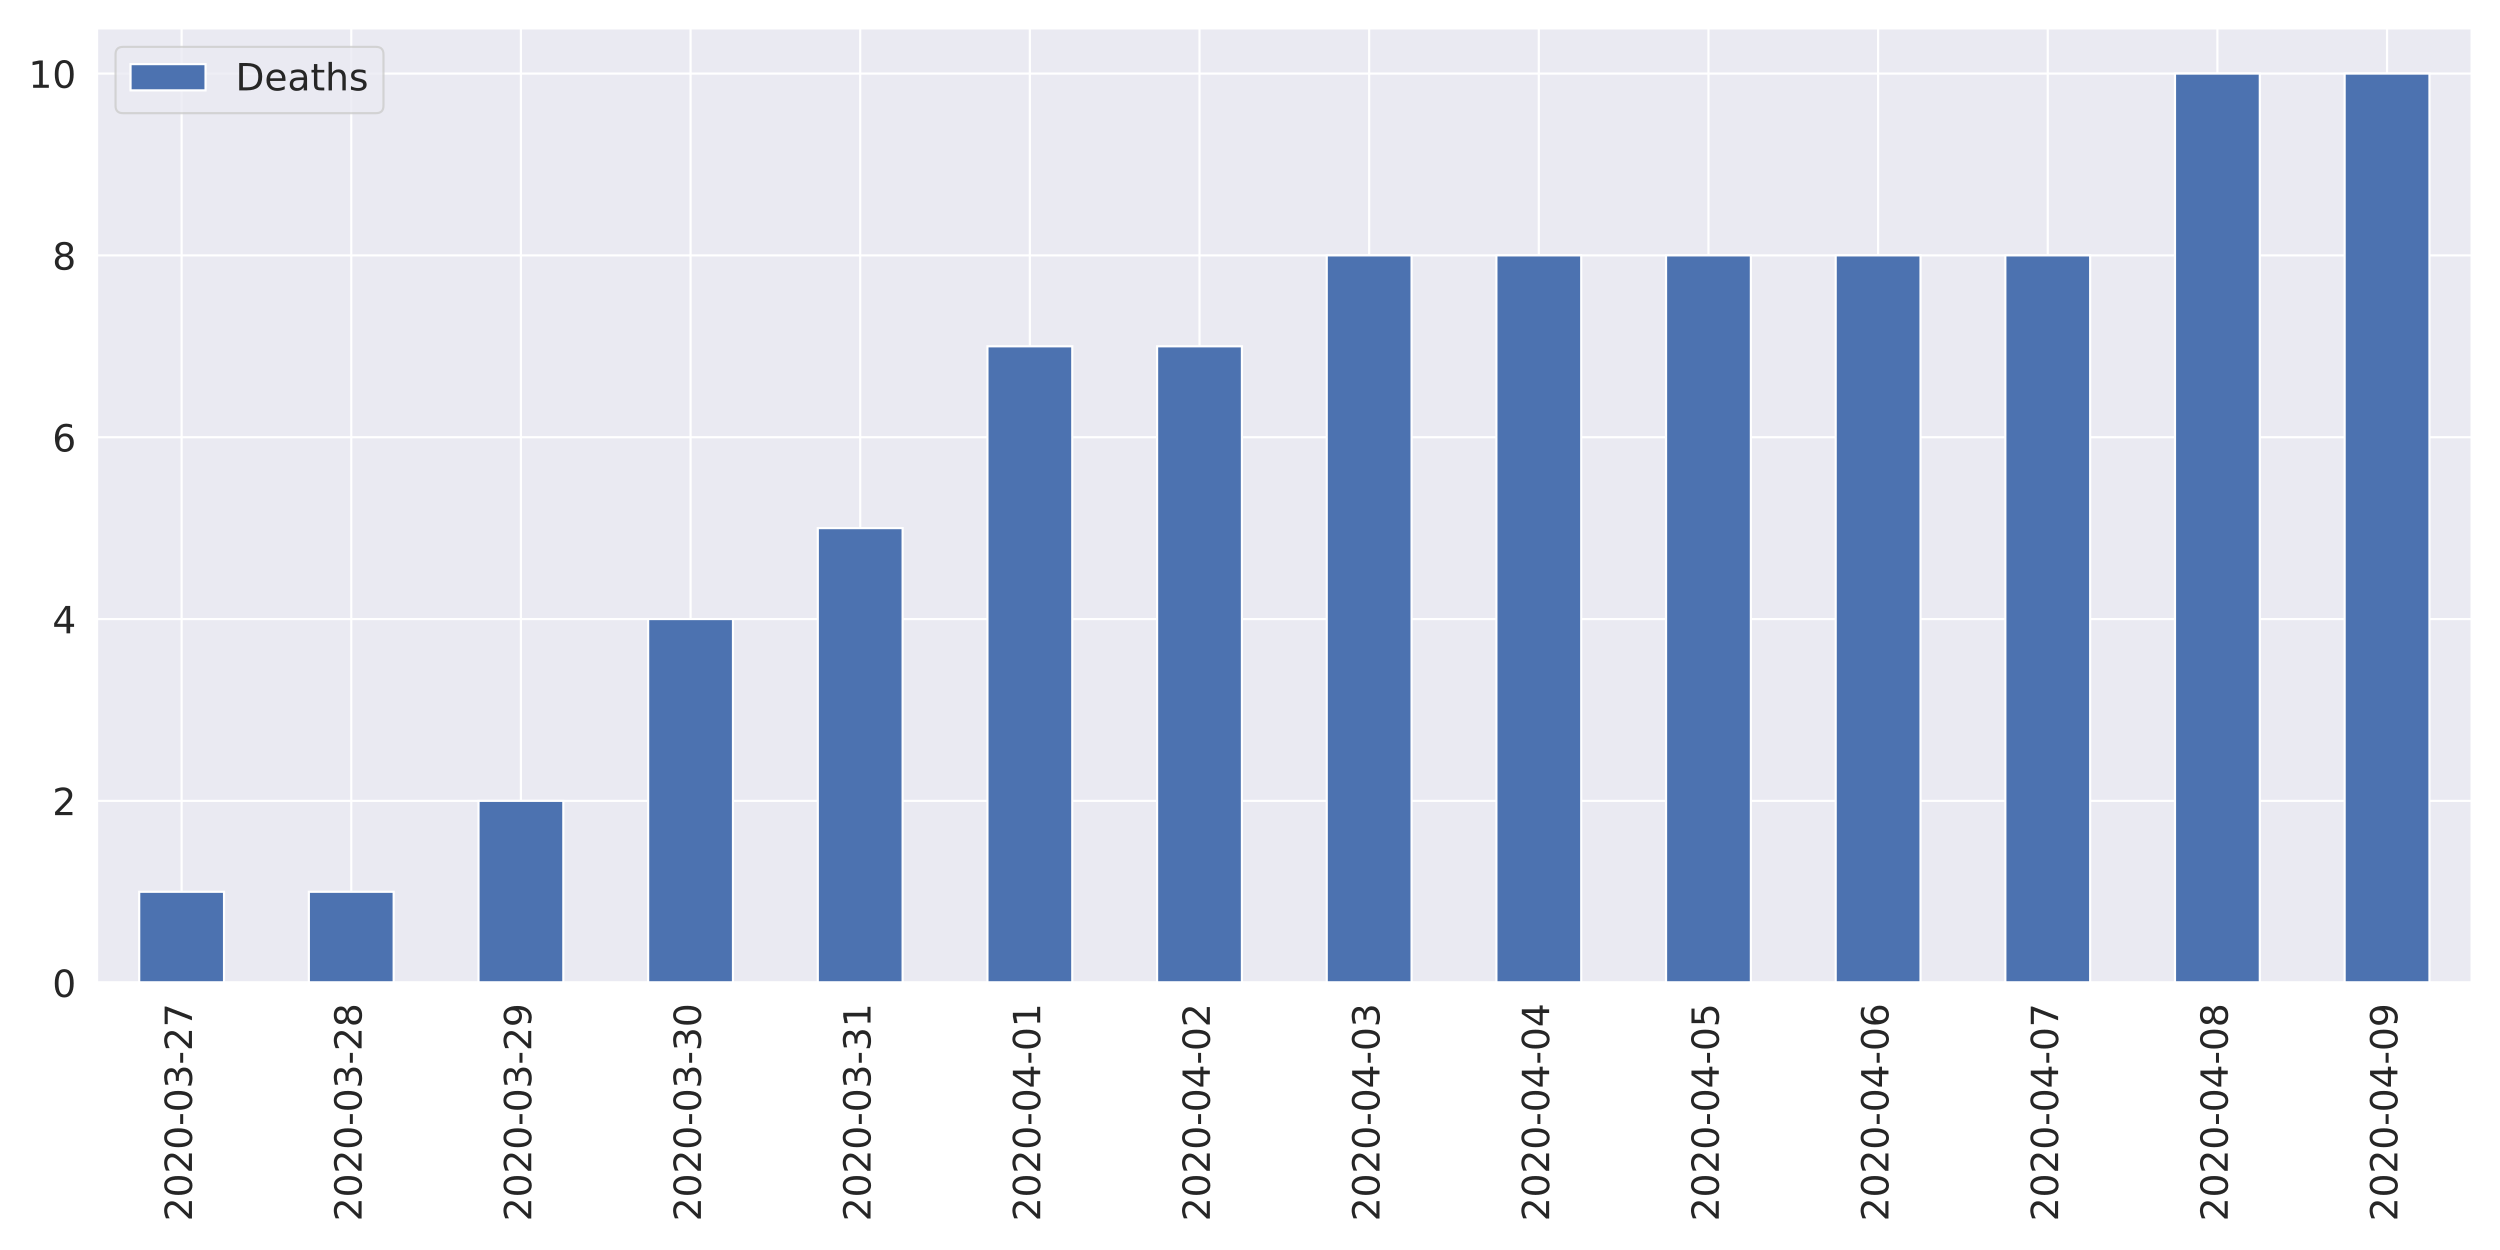
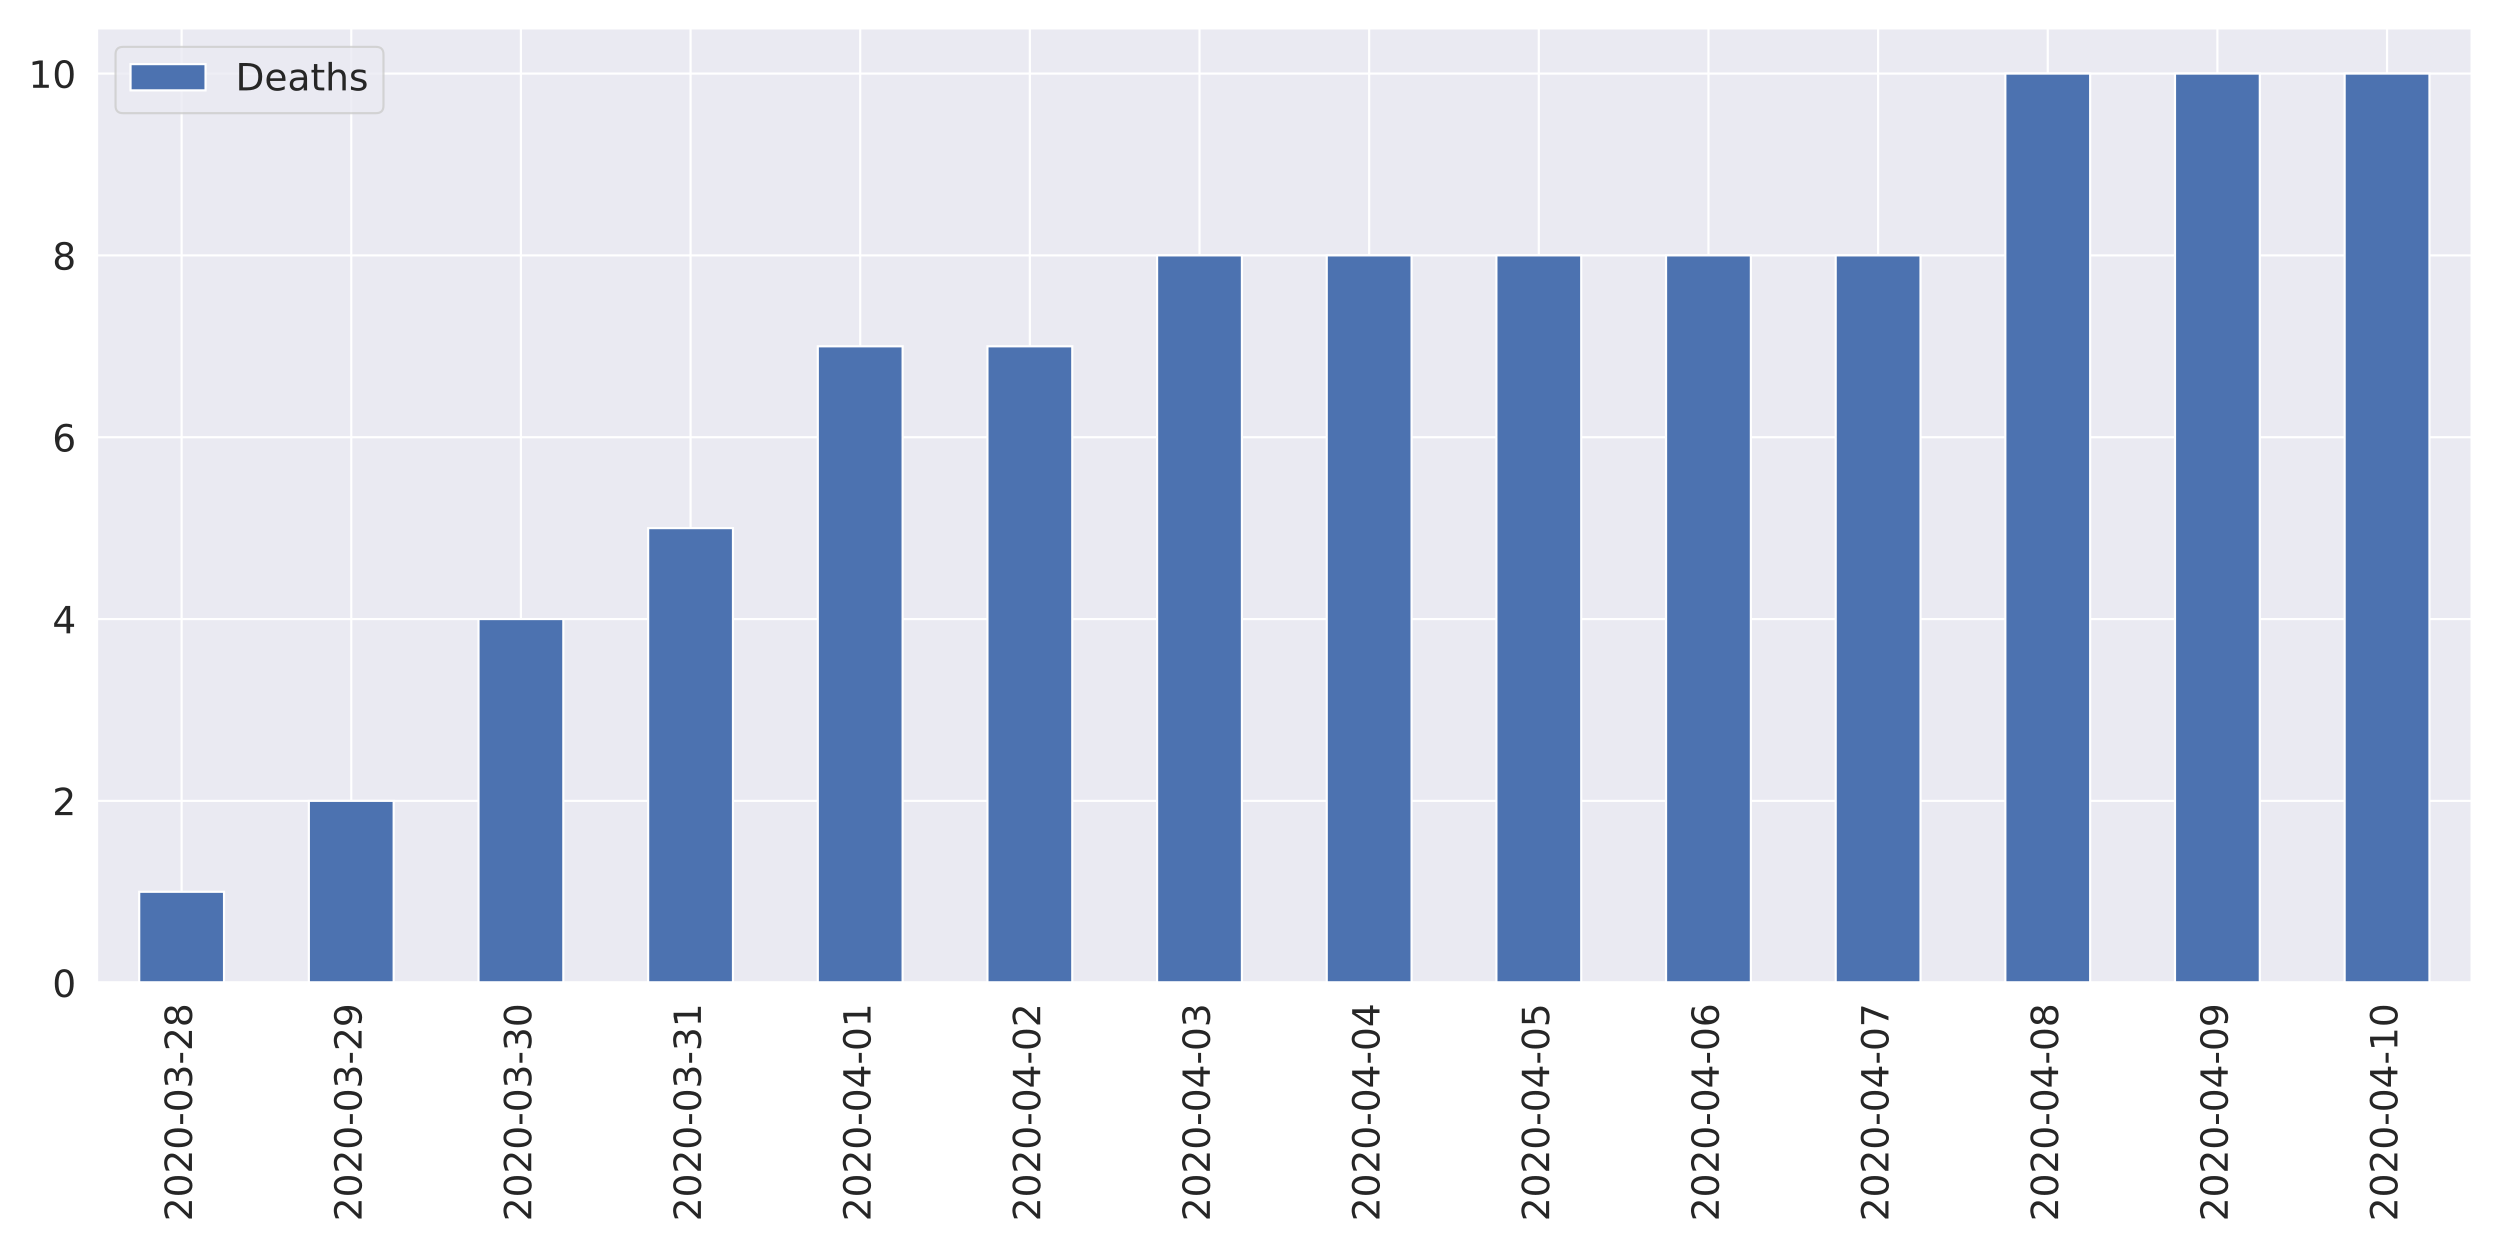
<svg xmlns="http://www.w3.org/2000/svg" xmlns:xlink="http://www.w3.org/1999/xlink" height="576pt" version="1.1" viewBox="0 0 1152 576" width="1152pt">
  <defs>
    <style type="text/css">
*{stroke-linecap:butt;stroke-linejoin:round;}
  </style>
  </defs>
  <g id="figure_1">
    <g id="patch_1">
      <path d="M 0 576  L 1152 576  L 1152 0  L 0 0  z " style="fill:#ffffff;" />
    </g>
    <g id="axes_1">
      <g id="patch_2">
        <path d="M 44.6 452.83  L 1139.04 452.83  L 1139.04 12.96  L 44.6 12.96  z " style="fill:#eaeaf2;" />
      </g>
      <g id="matplotlib.axis_1">
        <g id="xtick_1">
          <g id="line2d_1">
            <path clip-path="url(#pf73f8ee75b)" d="M 83.687 452.83  L 83.687 12.96  " style="fill:none;stroke:#ffffff;stroke-linecap:round;" />
          </g>
          <g id="text_1">
            <defs>
              <path d="M 19.188 8.297  L 53.609 8.297  L 53.609 0  L 7.328 0  L 7.328 8.297  Q 12.938 14.109 22.625 23.891  Q 32.328 33.688 34.812 36.531  Q 39.547 41.844 41.422 45.531  Q 43.312 49.219 43.312 52.781  Q 43.312 58.594 39.234 62.25  Q 35.156 65.922 28.609 65.922  Q 23.969 65.922 18.812 64.312  Q 13.672 62.703 7.812 59.422  L 7.812 69.391  Q 13.766 71.781 18.938 73  Q 24.125 74.219 28.422 74.219  Q 39.75 74.219 46.484 68.547  Q 53.219 62.891 53.219 53.422  Q 53.219 48.922 51.531 44.891  Q 49.859 40.875 45.406 35.406  Q 44.188 33.984 37.641 27.219  Q 31.109 20.453 19.188 8.297  z " id="DejaVuSans-50" />
              <path d="M 31.781 66.406  Q 24.172 66.406 20.328 58.906  Q 16.5 51.422 16.5 36.375  Q 16.5 21.391 20.328 13.891  Q 24.172 6.391 31.781 6.391  Q 39.453 6.391 43.281 13.891  Q 47.125 21.391 47.125 36.375  Q 47.125 51.422 43.281 58.906  Q 39.453 66.406 31.781 66.406  z M 31.781 74.219  Q 44.047 74.219 50.516 64.516  Q 56.984 54.828 56.984 36.375  Q 56.984 17.969 50.516 8.266  Q 44.047 -1.422 31.781 -1.422  Q 19.531 -1.422 13.062 8.266  Q 6.594 17.969 6.594 36.375  Q 6.594 54.828 13.062 64.516  Q 19.531 74.219 31.781 74.219  z " id="DejaVuSans-48" />
              <path d="M 4.891 31.391  L 31.203 31.391  L 31.203 23.391  L 4.891 23.391  z " id="DejaVuSans-45" />
              <path d="M 40.578 39.312  Q 47.656 37.797 51.625 33  Q 55.609 28.219 55.609 21.188  Q 55.609 10.406 48.188 4.484  Q 40.766 -1.422 27.094 -1.422  Q 22.516 -1.422 17.656 -0.516  Q 12.797 0.391 7.625 2.203  L 7.625 11.719  Q 11.719 9.328 16.594 8.109  Q 21.484 6.891 26.812 6.891  Q 36.078 6.891 40.938 10.547  Q 45.797 14.203 45.797 21.188  Q 45.797 27.641 41.281 31.266  Q 36.766 34.906 28.719 34.906  L 20.219 34.906  L 20.219 43.016  L 29.109 43.016  Q 36.375 43.016 40.234 45.922  Q 44.094 48.828 44.094 54.297  Q 44.094 59.906 40.109 62.906  Q 36.141 65.922 28.719 65.922  Q 24.656 65.922 20.016 65.031  Q 15.375 64.156 9.812 62.312  L 9.812 71.094  Q 15.438 72.656 20.344 73.438  Q 25.25 74.219 29.594 74.219  Q 40.828 74.219 47.359 69.109  Q 53.906 64.016 53.906 55.328  Q 53.906 49.266 50.438 45.094  Q 46.969 40.922 40.578 39.312  z " id="DejaVuSans-51" />
-               <path d="M 8.203 72.906  L 55.078 72.906  L 55.078 68.703  L 28.609 0  L 18.312 0  L 43.219 64.594  L 8.203 64.594  z " id="DejaVuSans-55" />
+               <path d="M 31.781 34.625  Q 24.75 34.625 20.719 30.859  Q 16.703 27.094 16.703 20.516  Q 16.703 13.922 20.719 10.156  Q 24.75 6.391 31.781 6.391  Q 38.812 6.391 42.859 10.172  Q 46.922 13.969 46.922 20.516  Q 46.922 27.094 42.891 30.859  Q 38.875 34.625 31.781 34.625  z M 21.922 38.812  Q 15.578 40.375 12.031 44.719  Q 8.5 49.078 8.5 55.328  Q 8.5 64.062 14.719 69.141  Q 20.953 74.219 31.781 74.219  Q 42.672 74.219 48.875 69.141  Q 55.078 64.062 55.078 55.328  Q 55.078 49.078 51.531 44.719  Q 48 40.375 41.703 38.812  Q 48.828 37.156 52.797 32.312  Q 56.781 27.484 56.781 20.516  Q 56.781 9.906 50.312 4.234  Q 43.844 -1.422 31.781 -1.422  Q 19.734 -1.422 13.25 4.234  Q 6.781 9.906 6.781 20.516  Q 6.781 27.484 10.781 32.312  Q 14.797 37.156 21.922 38.812  z M 18.312 54.391  Q 18.312 48.734 21.844 45.562  Q 25.391 42.391 31.781 42.391  Q 38.141 42.391 41.719 45.562  Q 45.312 48.734 45.312 54.391  Q 45.312 60.062 41.719 63.234  Q 38.141 66.406 31.781 66.406  Q 25.391 66.406 21.844 63.234  Q 18.312 60.062 18.312 54.391  z " id="DejaVuSans-56" />
            </defs>
            <g style="fill:#262626;" transform="translate(88.45534 562.7538)rotate(-90)scale(0.1728 -0.1728)">
              <use xlink:href="#DejaVuSans-50" />
              <use x="63.623" xlink:href="#DejaVuSans-48" />
              <use x="127.246" xlink:href="#DejaVuSans-50" />
              <use x="190.869" xlink:href="#DejaVuSans-48" />
              <use x="254.492" xlink:href="#DejaVuSans-45" />
              <use x="290.576" xlink:href="#DejaVuSans-48" />
              <use x="354.199" xlink:href="#DejaVuSans-51" />
              <use x="417.822" xlink:href="#DejaVuSans-45" />
              <use x="453.906" xlink:href="#DejaVuSans-50" />
-               <use x="517.529" xlink:href="#DejaVuSans-55" />
+               <use x="517.529" xlink:href="#DejaVuSans-56" />
            </g>
          </g>
        </g>
        <g id="xtick_2">
          <g id="line2d_2">
            <path clip-path="url(#pf73f8ee75b)" d="M 161.861 452.83  L 161.861 12.96  " style="fill:none;stroke:#ffffff;stroke-linecap:round;" />
          </g>
          <g id="text_2">
            <defs>
-               <path d="M 31.781 34.625  Q 24.75 34.625 20.719 30.859  Q 16.703 27.094 16.703 20.516  Q 16.703 13.922 20.719 10.156  Q 24.75 6.391 31.781 6.391  Q 38.812 6.391 42.859 10.172  Q 46.922 13.969 46.922 20.516  Q 46.922 27.094 42.891 30.859  Q 38.875 34.625 31.781 34.625  z M 21.922 38.812  Q 15.578 40.375 12.031 44.719  Q 8.5 49.078 8.5 55.328  Q 8.5 64.062 14.719 69.141  Q 20.953 74.219 31.781 74.219  Q 42.672 74.219 48.875 69.141  Q 55.078 64.062 55.078 55.328  Q 55.078 49.078 51.531 44.719  Q 48 40.375 41.703 38.812  Q 48.828 37.156 52.797 32.312  Q 56.781 27.484 56.781 20.516  Q 56.781 9.906 50.312 4.234  Q 43.844 -1.422 31.781 -1.422  Q 19.734 -1.422 13.25 4.234  Q 6.781 9.906 6.781 20.516  Q 6.781 27.484 10.781 32.312  Q 14.797 37.156 21.922 38.812  z M 18.312 54.391  Q 18.312 48.734 21.844 45.562  Q 25.391 42.391 31.781 42.391  Q 38.141 42.391 41.719 45.562  Q 45.312 48.734 45.312 54.391  Q 45.312 60.062 41.719 63.234  Q 38.141 66.406 31.781 66.406  Q 25.391 66.406 21.844 63.234  Q 18.312 60.062 18.312 54.391  z " id="DejaVuSans-56" />
+               <path d="M 10.984 1.516  L 10.984 10.5  Q 14.703 8.734 18.5 7.812  Q 22.312 6.891 25.984 6.891  Q 35.75 6.891 40.891 13.453  Q 46.047 20.016 46.781 33.406  Q 43.953 29.203 39.594 26.953  Q 35.25 24.703 29.984 24.703  Q 19.047 24.703 12.672 31.312  Q 6.297 37.938 6.297 49.422  Q 6.297 60.641 12.938 67.422  Q 19.578 74.219 30.609 74.219  Q 43.266 74.219 49.922 64.516  Q 56.594 54.828 56.594 36.375  Q 56.594 19.141 48.406 8.859  Q 40.234 -1.422 26.422 -1.422  Q 22.703 -1.422 18.891 -0.688  Q 15.094 0.047 10.984 1.516  z M 30.609 32.422  Q 37.25 32.422 41.125 36.953  Q 45.016 41.5 45.016 49.422  Q 45.016 57.281 41.125 61.844  Q 37.25 66.406 30.609 66.406  Q 23.969 66.406 20.094 61.844  Q 16.219 57.281 16.219 49.422  Q 16.219 41.5 20.094 36.953  Q 23.969 32.422 30.609 32.422  z " id="DejaVuSans-57" />
            </defs>
            <g style="fill:#262626;" transform="translate(166.6296 562.7538)rotate(-90)scale(0.1728 -0.1728)">
              <use xlink:href="#DejaVuSans-50" />
              <use x="63.623" xlink:href="#DejaVuSans-48" />
              <use x="127.246" xlink:href="#DejaVuSans-50" />
              <use x="190.869" xlink:href="#DejaVuSans-48" />
              <use x="254.492" xlink:href="#DejaVuSans-45" />
              <use x="290.576" xlink:href="#DejaVuSans-48" />
              <use x="354.199" xlink:href="#DejaVuSans-51" />
              <use x="417.822" xlink:href="#DejaVuSans-45" />
              <use x="453.906" xlink:href="#DejaVuSans-50" />
-               <use x="517.529" xlink:href="#DejaVuSans-56" />
+               <use x="517.529" xlink:href="#DejaVuSans-57" />
            </g>
          </g>
        </g>
        <g id="xtick_3">
          <g id="line2d_3">
            <path clip-path="url(#pf73f8ee75b)" d="M 240.036 452.83  L 240.036 12.96  " style="fill:none;stroke:#ffffff;stroke-linecap:round;" />
          </g>
          <g id="text_3">
-             <defs>
-               <path d="M 10.984 1.516  L 10.984 10.5  Q 14.703 8.734 18.5 7.812  Q 22.312 6.891 25.984 6.891  Q 35.75 6.891 40.891 13.453  Q 46.047 20.016 46.781 33.406  Q 43.953 29.203 39.594 26.953  Q 35.25 24.703 29.984 24.703  Q 19.047 24.703 12.672 31.312  Q 6.297 37.938 6.297 49.422  Q 6.297 60.641 12.938 67.422  Q 19.578 74.219 30.609 74.219  Q 43.266 74.219 49.922 64.516  Q 56.594 54.828 56.594 36.375  Q 56.594 19.141 48.406 8.859  Q 40.234 -1.422 26.422 -1.422  Q 22.703 -1.422 18.891 -0.688  Q 15.094 0.047 10.984 1.516  z M 30.609 32.422  Q 37.25 32.422 41.125 36.953  Q 45.016 41.5 45.016 49.422  Q 45.016 57.281 41.125 61.844  Q 37.25 66.406 30.609 66.406  Q 23.969 66.406 20.094 61.844  Q 16.219 57.281 16.219 49.422  Q 16.219 41.5 20.094 36.953  Q 23.969 32.422 30.609 32.422  z " id="DejaVuSans-57" />
-             </defs>
            <g style="fill:#262626;" transform="translate(244.8039 562.7538)rotate(-90)scale(0.1728 -0.1728)">
              <use xlink:href="#DejaVuSans-50" />
              <use x="63.623" xlink:href="#DejaVuSans-48" />
              <use x="127.246" xlink:href="#DejaVuSans-50" />
              <use x="190.869" xlink:href="#DejaVuSans-48" />
              <use x="254.492" xlink:href="#DejaVuSans-45" />
              <use x="290.576" xlink:href="#DejaVuSans-48" />
              <use x="354.199" xlink:href="#DejaVuSans-51" />
              <use x="417.822" xlink:href="#DejaVuSans-45" />
-               <use x="453.906" xlink:href="#DejaVuSans-50" />
-               <use x="517.529" xlink:href="#DejaVuSans-57" />
+               <use x="453.906" xlink:href="#DejaVuSans-51" />
+               <use x="517.529" xlink:href="#DejaVuSans-48" />
            </g>
          </g>
        </g>
        <g id="xtick_4">
          <g id="line2d_4">
            <path clip-path="url(#pf73f8ee75b)" d="M 318.21 452.83  L 318.21 12.96  " style="fill:none;stroke:#ffffff;stroke-linecap:round;" />
          </g>
          <g id="text_4">
+             <defs>
+               <path d="M 12.406 8.297  L 28.516 8.297  L 28.516 63.922  L 10.984 60.406  L 10.984 69.391  L 28.422 72.906  L 38.281 72.906  L 38.281 8.297  L 54.391 8.297  L 54.391 0  L 12.406 0  z " id="DejaVuSans-49" />
+             </defs>
            <g style="fill:#262626;" transform="translate(322.9782 562.7538)rotate(-90)scale(0.1728 -0.1728)">
              <use xlink:href="#DejaVuSans-50" />
              <use x="63.623" xlink:href="#DejaVuSans-48" />
              <use x="127.246" xlink:href="#DejaVuSans-50" />
              <use x="190.869" xlink:href="#DejaVuSans-48" />
              <use x="254.492" xlink:href="#DejaVuSans-45" />
              <use x="290.576" xlink:href="#DejaVuSans-48" />
              <use x="354.199" xlink:href="#DejaVuSans-51" />
              <use x="417.822" xlink:href="#DejaVuSans-45" />
              <use x="453.906" xlink:href="#DejaVuSans-51" />
-               <use x="517.529" xlink:href="#DejaVuSans-48" />
+               <use x="517.529" xlink:href="#DejaVuSans-49" />
            </g>
          </g>
        </g>
        <g id="xtick_5">
          <g id="line2d_5">
            <path clip-path="url(#pf73f8ee75b)" d="M 396.384 452.83  L 396.384 12.96  " style="fill:none;stroke:#ffffff;stroke-linecap:round;" />
          </g>
          <g id="text_5">
            <defs>
-               <path d="M 12.406 8.297  L 28.516 8.297  L 28.516 63.922  L 10.984 60.406  L 10.984 69.391  L 28.422 72.906  L 38.281 72.906  L 38.281 8.297  L 54.391 8.297  L 54.391 0  L 12.406 0  z " id="DejaVuSans-49" />
+               <path d="M 37.797 64.312  L 12.891 25.391  L 37.797 25.391  z M 35.203 72.906  L 47.609 72.906  L 47.609 25.391  L 58.016 25.391  L 58.016 17.188  L 47.609 17.188  L 47.609 0  L 37.797 0  L 37.797 17.188  L 4.891 17.188  L 4.891 26.703  z " id="DejaVuSans-52" />
            </defs>
            <g style="fill:#262626;" transform="translate(401.1525 562.7538)rotate(-90)scale(0.1728 -0.1728)">
              <use xlink:href="#DejaVuSans-50" />
              <use x="63.623" xlink:href="#DejaVuSans-48" />
              <use x="127.246" xlink:href="#DejaVuSans-50" />
              <use x="190.869" xlink:href="#DejaVuSans-48" />
              <use x="254.492" xlink:href="#DejaVuSans-45" />
              <use x="290.576" xlink:href="#DejaVuSans-48" />
-               <use x="354.199" xlink:href="#DejaVuSans-51" />
-               <use x="417.822" xlink:href="#DejaVuSans-45" />
-               <use x="453.906" xlink:href="#DejaVuSans-51" />
+               <use x="354.199" xlink:href="#DejaVuSans-52" />
+               <use x="417.822" xlink:href="#DejaVuSans-45" />
+               <use x="453.906" xlink:href="#DejaVuSans-48" />
              <use x="517.529" xlink:href="#DejaVuSans-49" />
            </g>
          </g>
        </g>
        <g id="xtick_6">
          <g id="line2d_6">
            <path clip-path="url(#pf73f8ee75b)" d="M 474.559 452.83  L 474.559 12.96  " style="fill:none;stroke:#ffffff;stroke-linecap:round;" />
          </g>
          <g id="text_6">
-             <defs>
-               <path d="M 37.797 64.312  L 12.891 25.391  L 37.797 25.391  z M 35.203 72.906  L 47.609 72.906  L 47.609 25.391  L 58.016 25.391  L 58.016 17.188  L 47.609 17.188  L 47.609 0  L 37.797 0  L 37.797 17.188  L 4.891 17.188  L 4.891 26.703  z " id="DejaVuSans-52" />
-             </defs>
            <g style="fill:#262626;" transform="translate(479.3268 562.7538)rotate(-90)scale(0.1728 -0.1728)">
              <use xlink:href="#DejaVuSans-50" />
              <use x="63.623" xlink:href="#DejaVuSans-48" />
              <use x="127.246" xlink:href="#DejaVuSans-50" />
              <use x="190.869" xlink:href="#DejaVuSans-48" />
              <use x="254.492" xlink:href="#DejaVuSans-45" />
              <use x="290.576" xlink:href="#DejaVuSans-48" />
              <use x="354.199" xlink:href="#DejaVuSans-52" />
              <use x="417.822" xlink:href="#DejaVuSans-45" />
              <use x="453.906" xlink:href="#DejaVuSans-48" />
-               <use x="517.529" xlink:href="#DejaVuSans-49" />
+               <use x="517.529" xlink:href="#DejaVuSans-50" />
            </g>
          </g>
        </g>
        <g id="xtick_7">
          <g id="line2d_7">
            <path clip-path="url(#pf73f8ee75b)" d="M 552.733 452.83  L 552.733 12.96  " style="fill:none;stroke:#ffffff;stroke-linecap:round;" />
          </g>
          <g id="text_7">
            <g style="fill:#262626;" transform="translate(557.5011 562.7538)rotate(-90)scale(0.1728 -0.1728)">
              <use xlink:href="#DejaVuSans-50" />
              <use x="63.623" xlink:href="#DejaVuSans-48" />
              <use x="127.246" xlink:href="#DejaVuSans-50" />
              <use x="190.869" xlink:href="#DejaVuSans-48" />
              <use x="254.492" xlink:href="#DejaVuSans-45" />
              <use x="290.576" xlink:href="#DejaVuSans-48" />
              <use x="354.199" xlink:href="#DejaVuSans-52" />
              <use x="417.822" xlink:href="#DejaVuSans-45" />
              <use x="453.906" xlink:href="#DejaVuSans-48" />
-               <use x="517.529" xlink:href="#DejaVuSans-50" />
+               <use x="517.529" xlink:href="#DejaVuSans-51" />
            </g>
          </g>
        </g>
        <g id="xtick_8">
          <g id="line2d_8">
            <path clip-path="url(#pf73f8ee75b)" d="M 630.907 452.83  L 630.907 12.96  " style="fill:none;stroke:#ffffff;stroke-linecap:round;" />
          </g>
          <g id="text_8">
            <g style="fill:#262626;" transform="translate(635.6753 562.7538)rotate(-90)scale(0.1728 -0.1728)">
              <use xlink:href="#DejaVuSans-50" />
              <use x="63.623" xlink:href="#DejaVuSans-48" />
              <use x="127.246" xlink:href="#DejaVuSans-50" />
              <use x="190.869" xlink:href="#DejaVuSans-48" />
              <use x="254.492" xlink:href="#DejaVuSans-45" />
              <use x="290.576" xlink:href="#DejaVuSans-48" />
              <use x="354.199" xlink:href="#DejaVuSans-52" />
              <use x="417.822" xlink:href="#DejaVuSans-45" />
              <use x="453.906" xlink:href="#DejaVuSans-48" />
-               <use x="517.529" xlink:href="#DejaVuSans-51" />
+               <use x="517.529" xlink:href="#DejaVuSans-52" />
            </g>
          </g>
        </g>
        <g id="xtick_9">
          <g id="line2d_9">
            <path clip-path="url(#pf73f8ee75b)" d="M 709.081 452.83  L 709.081 12.96  " style="fill:none;stroke:#ffffff;stroke-linecap:round;" />
          </g>
          <g id="text_9">
+             <defs>
+               <path d="M 10.797 72.906  L 49.516 72.906  L 49.516 64.594  L 19.828 64.594  L 19.828 46.734  Q 21.969 47.469 24.109 47.828  Q 26.266 48.188 28.422 48.188  Q 40.625 48.188 47.75 41.5  Q 54.891 34.812 54.891 23.391  Q 54.891 11.625 47.562 5.094  Q 40.234 -1.422 26.906 -1.422  Q 22.312 -1.422 17.547 -0.641  Q 12.797 0.141 7.719 1.703  L 7.719 11.625  Q 12.109 9.234 16.797 8.062  Q 21.484 6.891 26.703 6.891  Q 35.156 6.891 40.078 11.328  Q 45.016 15.766 45.016 23.391  Q 45.016 31 40.078 35.438  Q 35.156 39.891 26.703 39.891  Q 22.75 39.891 18.812 39.016  Q 14.891 38.141 10.797 36.281  z " id="DejaVuSans-53" />
+             </defs>
            <g style="fill:#262626;" transform="translate(713.8496 562.7538)rotate(-90)scale(0.1728 -0.1728)">
              <use xlink:href="#DejaVuSans-50" />
              <use x="63.623" xlink:href="#DejaVuSans-48" />
              <use x="127.246" xlink:href="#DejaVuSans-50" />
              <use x="190.869" xlink:href="#DejaVuSans-48" />
              <use x="254.492" xlink:href="#DejaVuSans-45" />
              <use x="290.576" xlink:href="#DejaVuSans-48" />
              <use x="354.199" xlink:href="#DejaVuSans-52" />
              <use x="417.822" xlink:href="#DejaVuSans-45" />
              <use x="453.906" xlink:href="#DejaVuSans-48" />
-               <use x="517.529" xlink:href="#DejaVuSans-52" />
+               <use x="517.529" xlink:href="#DejaVuSans-53" />
            </g>
          </g>
        </g>
        <g id="xtick_10">
          <g id="line2d_10">
            <path clip-path="url(#pf73f8ee75b)" d="M 787.256 452.83  L 787.256 12.96  " style="fill:none;stroke:#ffffff;stroke-linecap:round;" />
          </g>
          <g id="text_10">
            <defs>
-               <path d="M 10.797 72.906  L 49.516 72.906  L 49.516 64.594  L 19.828 64.594  L 19.828 46.734  Q 21.969 47.469 24.109 47.828  Q 26.266 48.188 28.422 48.188  Q 40.625 48.188 47.75 41.5  Q 54.891 34.812 54.891 23.391  Q 54.891 11.625 47.562 5.094  Q 40.234 -1.422 26.906 -1.422  Q 22.312 -1.422 17.547 -0.641  Q 12.797 0.141 7.719 1.703  L 7.719 11.625  Q 12.109 9.234 16.797 8.062  Q 21.484 6.891 26.703 6.891  Q 35.156 6.891 40.078 11.328  Q 45.016 15.766 45.016 23.391  Q 45.016 31 40.078 35.438  Q 35.156 39.891 26.703 39.891  Q 22.75 39.891 18.812 39.016  Q 14.891 38.141 10.797 36.281  z " id="DejaVuSans-53" />
+               <path d="M 33.016 40.375  Q 26.375 40.375 22.484 35.828  Q 18.609 31.297 18.609 23.391  Q 18.609 15.531 22.484 10.953  Q 26.375 6.391 33.016 6.391  Q 39.656 6.391 43.531 10.953  Q 47.406 15.531 47.406 23.391  Q 47.406 31.297 43.531 35.828  Q 39.656 40.375 33.016 40.375  z M 52.594 71.297  L 52.594 62.312  Q 48.875 64.062 45.094 64.984  Q 41.312 65.922 37.594 65.922  Q 27.828 65.922 22.672 59.328  Q 17.531 52.734 16.797 39.406  Q 19.672 43.656 24.016 45.922  Q 28.375 48.188 33.594 48.188  Q 44.578 48.188 50.953 41.516  Q 57.328 34.859 57.328 23.391  Q 57.328 12.156 50.688 5.359  Q 44.047 -1.422 33.016 -1.422  Q 20.359 -1.422 13.672 8.266  Q 6.984 17.969 6.984 36.375  Q 6.984 53.656 15.188 63.938  Q 23.391 74.219 37.203 74.219  Q 40.922 74.219 44.703 73.484  Q 48.484 72.75 52.594 71.297  z " id="DejaVuSans-54" />
            </defs>
            <g style="fill:#262626;" transform="translate(792.0239 562.7538)rotate(-90)scale(0.1728 -0.1728)">
              <use xlink:href="#DejaVuSans-50" />
              <use x="63.623" xlink:href="#DejaVuSans-48" />
              <use x="127.246" xlink:href="#DejaVuSans-50" />
              <use x="190.869" xlink:href="#DejaVuSans-48" />
              <use x="254.492" xlink:href="#DejaVuSans-45" />
              <use x="290.576" xlink:href="#DejaVuSans-48" />
              <use x="354.199" xlink:href="#DejaVuSans-52" />
              <use x="417.822" xlink:href="#DejaVuSans-45" />
              <use x="453.906" xlink:href="#DejaVuSans-48" />
-               <use x="517.529" xlink:href="#DejaVuSans-53" />
+               <use x="517.529" xlink:href="#DejaVuSans-54" />
            </g>
          </g>
        </g>
        <g id="xtick_11">
          <g id="line2d_11">
            <path clip-path="url(#pf73f8ee75b)" d="M 865.43 452.83  L 865.43 12.96  " style="fill:none;stroke:#ffffff;stroke-linecap:round;" />
          </g>
          <g id="text_11">
            <defs>
-               <path d="M 33.016 40.375  Q 26.375 40.375 22.484 35.828  Q 18.609 31.297 18.609 23.391  Q 18.609 15.531 22.484 10.953  Q 26.375 6.391 33.016 6.391  Q 39.656 6.391 43.531 10.953  Q 47.406 15.531 47.406 23.391  Q 47.406 31.297 43.531 35.828  Q 39.656 40.375 33.016 40.375  z M 52.594 71.297  L 52.594 62.312  Q 48.875 64.062 45.094 64.984  Q 41.312 65.922 37.594 65.922  Q 27.828 65.922 22.672 59.328  Q 17.531 52.734 16.797 39.406  Q 19.672 43.656 24.016 45.922  Q 28.375 48.188 33.594 48.188  Q 44.578 48.188 50.953 41.516  Q 57.328 34.859 57.328 23.391  Q 57.328 12.156 50.688 5.359  Q 44.047 -1.422 33.016 -1.422  Q 20.359 -1.422 13.672 8.266  Q 6.984 17.969 6.984 36.375  Q 6.984 53.656 15.188 63.938  Q 23.391 74.219 37.203 74.219  Q 40.922 74.219 44.703 73.484  Q 48.484 72.75 52.594 71.297  z " id="DejaVuSans-54" />
+               <path d="M 8.203 72.906  L 55.078 72.906  L 55.078 68.703  L 28.609 0  L 18.312 0  L 43.219 64.594  L 8.203 64.594  z " id="DejaVuSans-55" />
            </defs>
            <g style="fill:#262626;" transform="translate(870.1982 562.7538)rotate(-90)scale(0.1728 -0.1728)">
              <use xlink:href="#DejaVuSans-50" />
              <use x="63.623" xlink:href="#DejaVuSans-48" />
              <use x="127.246" xlink:href="#DejaVuSans-50" />
              <use x="190.869" xlink:href="#DejaVuSans-48" />
              <use x="254.492" xlink:href="#DejaVuSans-45" />
              <use x="290.576" xlink:href="#DejaVuSans-48" />
              <use x="354.199" xlink:href="#DejaVuSans-52" />
              <use x="417.822" xlink:href="#DejaVuSans-45" />
              <use x="453.906" xlink:href="#DejaVuSans-48" />
-               <use x="517.529" xlink:href="#DejaVuSans-54" />
+               <use x="517.529" xlink:href="#DejaVuSans-55" />
            </g>
          </g>
        </g>
        <g id="xtick_12">
          <g id="line2d_12">
            <path clip-path="url(#pf73f8ee75b)" d="M 943.604 452.83  L 943.604 12.96  " style="fill:none;stroke:#ffffff;stroke-linecap:round;" />
          </g>
          <g id="text_12">
            <g style="fill:#262626;" transform="translate(948.3725 562.7538)rotate(-90)scale(0.1728 -0.1728)">
              <use xlink:href="#DejaVuSans-50" />
              <use x="63.623" xlink:href="#DejaVuSans-48" />
              <use x="127.246" xlink:href="#DejaVuSans-50" />
              <use x="190.869" xlink:href="#DejaVuSans-48" />
              <use x="254.492" xlink:href="#DejaVuSans-45" />
              <use x="290.576" xlink:href="#DejaVuSans-48" />
              <use x="354.199" xlink:href="#DejaVuSans-52" />
              <use x="417.822" xlink:href="#DejaVuSans-45" />
              <use x="453.906" xlink:href="#DejaVuSans-48" />
-               <use x="517.529" xlink:href="#DejaVuSans-55" />
+               <use x="517.529" xlink:href="#DejaVuSans-56" />
            </g>
          </g>
        </g>
        <g id="xtick_13">
          <g id="line2d_13">
            <path clip-path="url(#pf73f8ee75b)" d="M 1021.779 452.83  L 1021.779 12.96  " style="fill:none;stroke:#ffffff;stroke-linecap:round;" />
          </g>
          <g id="text_13">
            <g style="fill:#262626;" transform="translate(1026.547 562.7538)rotate(-90)scale(0.1728 -0.1728)">
              <use xlink:href="#DejaVuSans-50" />
              <use x="63.623" xlink:href="#DejaVuSans-48" />
              <use x="127.246" xlink:href="#DejaVuSans-50" />
              <use x="190.869" xlink:href="#DejaVuSans-48" />
              <use x="254.492" xlink:href="#DejaVuSans-45" />
              <use x="290.576" xlink:href="#DejaVuSans-48" />
              <use x="354.199" xlink:href="#DejaVuSans-52" />
              <use x="417.822" xlink:href="#DejaVuSans-45" />
              <use x="453.906" xlink:href="#DejaVuSans-48" />
-               <use x="517.529" xlink:href="#DejaVuSans-56" />
+               <use x="517.529" xlink:href="#DejaVuSans-57" />
            </g>
          </g>
        </g>
        <g id="xtick_14">
          <g id="line2d_14">
            <path clip-path="url(#pf73f8ee75b)" d="M 1099.953 452.83  L 1099.953 12.96  " style="fill:none;stroke:#ffffff;stroke-linecap:round;" />
          </g>
          <g id="text_14">
            <g style="fill:#262626;" transform="translate(1104.721 562.7538)rotate(-90)scale(0.1728 -0.1728)">
              <use xlink:href="#DejaVuSans-50" />
              <use x="63.623" xlink:href="#DejaVuSans-48" />
              <use x="127.246" xlink:href="#DejaVuSans-50" />
              <use x="190.869" xlink:href="#DejaVuSans-48" />
              <use x="254.492" xlink:href="#DejaVuSans-45" />
              <use x="290.576" xlink:href="#DejaVuSans-48" />
              <use x="354.199" xlink:href="#DejaVuSans-52" />
              <use x="417.822" xlink:href="#DejaVuSans-45" />
-               <use x="453.906" xlink:href="#DejaVuSans-48" />
-               <use x="517.529" xlink:href="#DejaVuSans-57" />
+               <use x="453.906" xlink:href="#DejaVuSans-49" />
+               <use x="517.529" xlink:href="#DejaVuSans-48" />
            </g>
          </g>
        </g>
      </g>
      <g id="matplotlib.axis_2">
        <g id="ytick_1">
          <g id="line2d_15">
            <path clip-path="url(#pf73f8ee75b)" d="M 44.6 452.83  L 1139.04 452.83  " style="fill:none;stroke:#ffffff;stroke-linecap:round;" />
          </g>
          <g id="text_15">
            <g style="fill:#262626;" transform="translate(24.1056 459.3951)scale(0.1728 -0.1728)">
              <use xlink:href="#DejaVuSans-48" />
            </g>
          </g>
        </g>
        <g id="ytick_2">
          <g id="line2d_16">
            <path clip-path="url(#pf73f8ee75b)" d="M 44.6 369.045  L 1139.04 369.045  " style="fill:none;stroke:#ffffff;stroke-linecap:round;" />
          </g>
          <g id="text_16">
            <g style="fill:#262626;" transform="translate(24.1056 375.6103)scale(0.1728 -0.1728)">
              <use xlink:href="#DejaVuSans-50" />
            </g>
          </g>
        </g>
        <g id="ytick_3">
          <g id="line2d_17">
            <path clip-path="url(#pf73f8ee75b)" d="M 44.6 285.26  L 1139.04 285.26  " style="fill:none;stroke:#ffffff;stroke-linecap:round;" />
          </g>
          <g id="text_17">
            <g style="fill:#262626;" transform="translate(24.1056 291.8255)scale(0.1728 -0.1728)">
              <use xlink:href="#DejaVuSans-52" />
            </g>
          </g>
        </g>
        <g id="ytick_4">
          <g id="line2d_18">
            <path clip-path="url(#pf73f8ee75b)" d="M 44.6 201.476  L 1139.04 201.476  " style="fill:none;stroke:#ffffff;stroke-linecap:round;" />
          </g>
          <g id="text_18">
            <g style="fill:#262626;" transform="translate(24.1056 208.0408)scale(0.1728 -0.1728)">
              <use xlink:href="#DejaVuSans-54" />
            </g>
          </g>
        </g>
        <g id="ytick_5">
          <g id="line2d_19">
            <path clip-path="url(#pf73f8ee75b)" d="M 44.6 117.691  L 1139.04 117.691  " style="fill:none;stroke:#ffffff;stroke-linecap:round;" />
          </g>
          <g id="text_19">
            <g style="fill:#262626;" transform="translate(24.1056 124.256)scale(0.1728 -0.1728)">
              <use xlink:href="#DejaVuSans-56" />
            </g>
          </g>
        </g>
        <g id="ytick_6">
          <g id="line2d_20">
            <path clip-path="url(#pf73f8ee75b)" d="M 44.6 33.906  L 1139.04 33.906  " style="fill:none;stroke:#ffffff;stroke-linecap:round;" />
          </g>
          <g id="text_20">
            <g style="fill:#262626;" transform="translate(13.1112 40.47124)scale(0.1728 -0.1728)">
              <use xlink:href="#DejaVuSans-49" />
              <use x="63.623" xlink:href="#DejaVuSans-48" />
            </g>
          </g>
        </g>
      </g>
      <g id="patch_3">
        <path clip-path="url(#pf73f8ee75b)" d="M 64.144 452.83  L 103.231 452.83  L 103.231 410.938  L 64.144 410.938  z " style="fill:#4c72b0;stroke:#ffffff;stroke-linejoin:miter;" />
      </g>
      <g id="patch_4">
-         <path clip-path="url(#pf73f8ee75b)" d="M 142.318 452.83  L 181.405 452.83  L 181.405 410.938  L 142.318 410.938  z " style="fill:#4c72b0;stroke:#ffffff;stroke-linejoin:miter;" />
+         <path clip-path="url(#pf73f8ee75b)" d="M 142.318 452.83  L 181.405 452.83  L 181.405 369.045  L 142.318 369.045  z " style="fill:#4c72b0;stroke:#ffffff;stroke-linejoin:miter;" />
      </g>
      <g id="patch_5">
-         <path clip-path="url(#pf73f8ee75b)" d="M 220.492 452.83  L 259.579 452.83  L 259.579 369.045  L 220.492 369.045  z " style="fill:#4c72b0;stroke:#ffffff;stroke-linejoin:miter;" />
+         <path clip-path="url(#pf73f8ee75b)" d="M 220.492 452.83  L 259.579 452.83  L 259.579 285.26  L 220.492 285.26  z " style="fill:#4c72b0;stroke:#ffffff;stroke-linejoin:miter;" />
      </g>
      <g id="patch_6">
-         <path clip-path="url(#pf73f8ee75b)" d="M 298.666 452.83  L 337.754 452.83  L 337.754 285.26  L 298.666 285.26  z " style="fill:#4c72b0;stroke:#ffffff;stroke-linejoin:miter;" />
+         <path clip-path="url(#pf73f8ee75b)" d="M 298.666 452.83  L 337.754 452.83  L 337.754 243.368  L 298.666 243.368  z " style="fill:#4c72b0;stroke:#ffffff;stroke-linejoin:miter;" />
      </g>
      <g id="patch_7">
-         <path clip-path="url(#pf73f8ee75b)" d="M 376.841 452.83  L 415.928 452.83  L 415.928 243.368  L 376.841 243.368  z " style="fill:#4c72b0;stroke:#ffffff;stroke-linejoin:miter;" />
+         <path clip-path="url(#pf73f8ee75b)" d="M 376.841 452.83  L 415.928 452.83  L 415.928 159.583  L 376.841 159.583  z " style="fill:#4c72b0;stroke:#ffffff;stroke-linejoin:miter;" />
      </g>
      <g id="patch_8">
        <path clip-path="url(#pf73f8ee75b)" d="M 455.015 452.83  L 494.102 452.83  L 494.102 159.583  L 455.015 159.583  z " style="fill:#4c72b0;stroke:#ffffff;stroke-linejoin:miter;" />
      </g>
      <g id="patch_9">
-         <path clip-path="url(#pf73f8ee75b)" d="M 533.189 452.83  L 572.276 452.83  L 572.276 159.583  L 533.189 159.583  z " style="fill:#4c72b0;stroke:#ffffff;stroke-linejoin:miter;" />
+         <path clip-path="url(#pf73f8ee75b)" d="M 533.189 452.83  L 572.276 452.83  L 572.276 117.691  L 533.189 117.691  z " style="fill:#4c72b0;stroke:#ffffff;stroke-linejoin:miter;" />
      </g>
      <g id="patch_10">
        <path clip-path="url(#pf73f8ee75b)" d="M 611.364 452.83  L 650.451 452.83  L 650.451 117.691  L 611.364 117.691  z " style="fill:#4c72b0;stroke:#ffffff;stroke-linejoin:miter;" />
      </g>
      <g id="patch_11">
        <path clip-path="url(#pf73f8ee75b)" d="M 689.538 452.83  L 728.625 452.83  L 728.625 117.691  L 689.538 117.691  z " style="fill:#4c72b0;stroke:#ffffff;stroke-linejoin:miter;" />
      </g>
      <g id="patch_12">
        <path clip-path="url(#pf73f8ee75b)" d="M 767.712 452.83  L 806.799 452.83  L 806.799 117.691  L 767.712 117.691  z " style="fill:#4c72b0;stroke:#ffffff;stroke-linejoin:miter;" />
      </g>
      <g id="patch_13">
        <path clip-path="url(#pf73f8ee75b)" d="M 845.886 452.83  L 884.974 452.83  L 884.974 117.691  L 845.886 117.691  z " style="fill:#4c72b0;stroke:#ffffff;stroke-linejoin:miter;" />
      </g>
      <g id="patch_14">
-         <path clip-path="url(#pf73f8ee75b)" d="M 924.061 452.83  L 963.148 452.83  L 963.148 117.691  L 924.061 117.691  z " style="fill:#4c72b0;stroke:#ffffff;stroke-linejoin:miter;" />
+         <path clip-path="url(#pf73f8ee75b)" d="M 924.061 452.83  L 963.148 452.83  L 963.148 33.906  L 924.061 33.906  z " style="fill:#4c72b0;stroke:#ffffff;stroke-linejoin:miter;" />
      </g>
      <g id="patch_15">
        <path clip-path="url(#pf73f8ee75b)" d="M 1002.235 452.83  L 1041.322 452.83  L 1041.322 33.906  L 1002.235 33.906  z " style="fill:#4c72b0;stroke:#ffffff;stroke-linejoin:miter;" />
      </g>
      <g id="patch_16">
        <path clip-path="url(#pf73f8ee75b)" d="M 1080.409 452.83  L 1119.496 452.83  L 1119.496 33.906  L 1080.409 33.906  z " style="fill:#4c72b0;stroke:#ffffff;stroke-linejoin:miter;" />
      </g>
      <g id="patch_17">
        <path d="M 44.6 452.83  L 44.6 12.96  " style="fill:none;stroke:#ffffff;stroke-linecap:square;stroke-linejoin:miter;stroke-width:1.25;" />
      </g>
      <g id="patch_18">
        <path d="M 1139.04 452.83  L 1139.04 12.96  " style="fill:none;stroke:#ffffff;stroke-linecap:square;stroke-linejoin:miter;stroke-width:1.25;" />
      </g>
      <g id="patch_19">
        <path d="M 44.6 452.83  L 1139.04 452.83  " style="fill:none;stroke:#ffffff;stroke-linecap:square;stroke-linejoin:miter;stroke-width:1.25;" />
      </g>
      <g id="patch_20">
        <path d="M 44.6 12.96  L 1139.04 12.96  " style="fill:none;stroke:#ffffff;stroke-linecap:square;stroke-linejoin:miter;stroke-width:1.25;" />
      </g>
      <g id="legend_1">
        <g id="patch_21">
          <path d="M 56.696 52.148  L 173.247 52.148  Q 176.703 52.148 176.703 48.692  L 176.703 25.056  Q 176.703 21.6 173.247 21.6  L 56.696 21.6  Q 53.24 21.6 53.24 25.056  L 53.24 48.692  Q 53.24 52.148 56.696 52.148  z " style="fill:#eaeaf2;opacity:0.8;stroke:#cccccc;stroke-linejoin:miter;" />
        </g>
        <g id="patch_22">
          <path d="M 60.152 41.642  L 94.712 41.642  L 94.712 29.546  L 60.152 29.546  z " style="fill:#4c72b0;stroke:#ffffff;stroke-linejoin:miter;" />
        </g>
        <g id="text_21">
          <defs>
            <path d="M 19.672 64.797  L 19.672 8.109  L 31.594 8.109  Q 46.688 8.109 53.688 14.938  Q 60.688 21.781 60.688 36.531  Q 60.688 51.172 53.688 57.984  Q 46.688 64.797 31.594 64.797  z M 9.812 72.906  L 30.078 72.906  Q 51.266 72.906 61.172 64.094  Q 71.094 55.281 71.094 36.531  Q 71.094 17.672 61.125 8.828  Q 51.172 0 30.078 0  L 9.812 0  z " id="DejaVuSans-68" />
            <path d="M 56.203 29.594  L 56.203 25.203  L 14.891 25.203  Q 15.484 15.922 20.484 11.062  Q 25.484 6.203 34.422 6.203  Q 39.594 6.203 44.453 7.469  Q 49.312 8.734 54.109 11.281  L 54.109 2.781  Q 49.266 0.734 44.188 -0.344  Q 39.109 -1.422 33.891 -1.422  Q 20.797 -1.422 13.156 6.188  Q 5.516 13.812 5.516 26.812  Q 5.516 40.234 12.766 48.109  Q 20.016 56 32.328 56  Q 43.359 56 49.781 48.891  Q 56.203 41.797 56.203 29.594  z M 47.219 32.234  Q 47.125 39.594 43.094 43.984  Q 39.062 48.391 32.422 48.391  Q 24.906 48.391 20.391 44.141  Q 15.875 39.891 15.188 32.172  z " id="DejaVuSans-101" />
            <path d="M 34.281 27.484  Q 23.391 27.484 19.188 25  Q 14.984 22.516 14.984 16.5  Q 14.984 11.719 18.141 8.906  Q 21.297 6.109 26.703 6.109  Q 34.188 6.109 38.703 11.406  Q 43.219 16.703 43.219 25.484  L 43.219 27.484  z M 52.203 31.203  L 52.203 0  L 43.219 0  L 43.219 8.297  Q 40.141 3.328 35.547 0.953  Q 30.953 -1.422 24.312 -1.422  Q 15.922 -1.422 10.953 3.297  Q 6 8.016 6 15.922  Q 6 25.141 12.172 29.828  Q 18.359 34.516 30.609 34.516  L 43.219 34.516  L 43.219 35.406  Q 43.219 41.609 39.141 45  Q 35.062 48.391 27.688 48.391  Q 23 48.391 18.547 47.266  Q 14.109 46.141 10.016 43.891  L 10.016 52.203  Q 14.938 54.109 19.578 55.047  Q 24.219 56 28.609 56  Q 40.484 56 46.344 49.844  Q 52.203 43.703 52.203 31.203  z " id="DejaVuSans-97" />
            <path d="M 18.312 70.219  L 18.312 54.688  L 36.812 54.688  L 36.812 47.703  L 18.312 47.703  L 18.312 18.016  Q 18.312 11.328 20.141 9.422  Q 21.969 7.516 27.594 7.516  L 36.812 7.516  L 36.812 0  L 27.594 0  Q 17.188 0 13.234 3.875  Q 9.281 7.766 9.281 18.016  L 9.281 47.703  L 2.688 47.703  L 2.688 54.688  L 9.281 54.688  L 9.281 70.219  z " id="DejaVuSans-116" />
            <path d="M 54.891 33.016  L 54.891 0  L 45.906 0  L 45.906 32.719  Q 45.906 40.484 42.875 44.328  Q 39.844 48.188 33.797 48.188  Q 26.516 48.188 22.312 43.547  Q 18.109 38.922 18.109 30.906  L 18.109 0  L 9.078 0  L 9.078 75.984  L 18.109 75.984  L 18.109 46.188  Q 21.344 51.125 25.703 53.562  Q 30.078 56 35.797 56  Q 45.219 56 50.047 50.172  Q 54.891 44.344 54.891 33.016  z " id="DejaVuSans-104" />
            <path d="M 44.281 53.078  L 44.281 44.578  Q 40.484 46.531 36.375 47.5  Q 32.281 48.484 27.875 48.484  Q 21.188 48.484 17.844 46.438  Q 14.5 44.391 14.5 40.281  Q 14.5 37.156 16.891 35.375  Q 19.281 33.594 26.516 31.984  L 29.594 31.297  Q 39.156 29.25 43.188 25.516  Q 47.219 21.781 47.219 15.094  Q 47.219 7.469 41.188 3.016  Q 35.156 -1.422 24.609 -1.422  Q 20.219 -1.422 15.453 -0.562  Q 10.688 0.297 5.422 2  L 5.422 11.281  Q 10.406 8.688 15.234 7.391  Q 20.062 6.109 24.812 6.109  Q 31.156 6.109 34.562 8.281  Q 37.984 10.453 37.984 14.406  Q 37.984 18.062 35.516 20.016  Q 33.062 21.969 24.703 23.781  L 21.578 24.516  Q 13.234 26.266 9.516 29.906  Q 5.812 33.547 5.812 39.891  Q 5.812 47.609 11.281 51.797  Q 16.75 56 26.812 56  Q 31.781 56 36.172 55.266  Q 40.578 54.547 44.281 53.078  z " id="DejaVuSans-115" />
          </defs>
          <g style="fill:#262626;" transform="translate(108.536 41.6421)scale(0.1728 -0.1728)">
            <use xlink:href="#DejaVuSans-68" />
            <use x="77.002" xlink:href="#DejaVuSans-101" />
            <use x="138.525" xlink:href="#DejaVuSans-97" />
            <use x="199.805" xlink:href="#DejaVuSans-116" />
            <use x="239.014" xlink:href="#DejaVuSans-104" />
            <use x="302.393" xlink:href="#DejaVuSans-115" />
          </g>
        </g>
      </g>
    </g>
  </g>
  <defs>
    <clipPath id="pf73f8ee75b">
      <rect height="439.87" width="1094.44" x="44.6" y="12.96" />
    </clipPath>
  </defs>
</svg>
